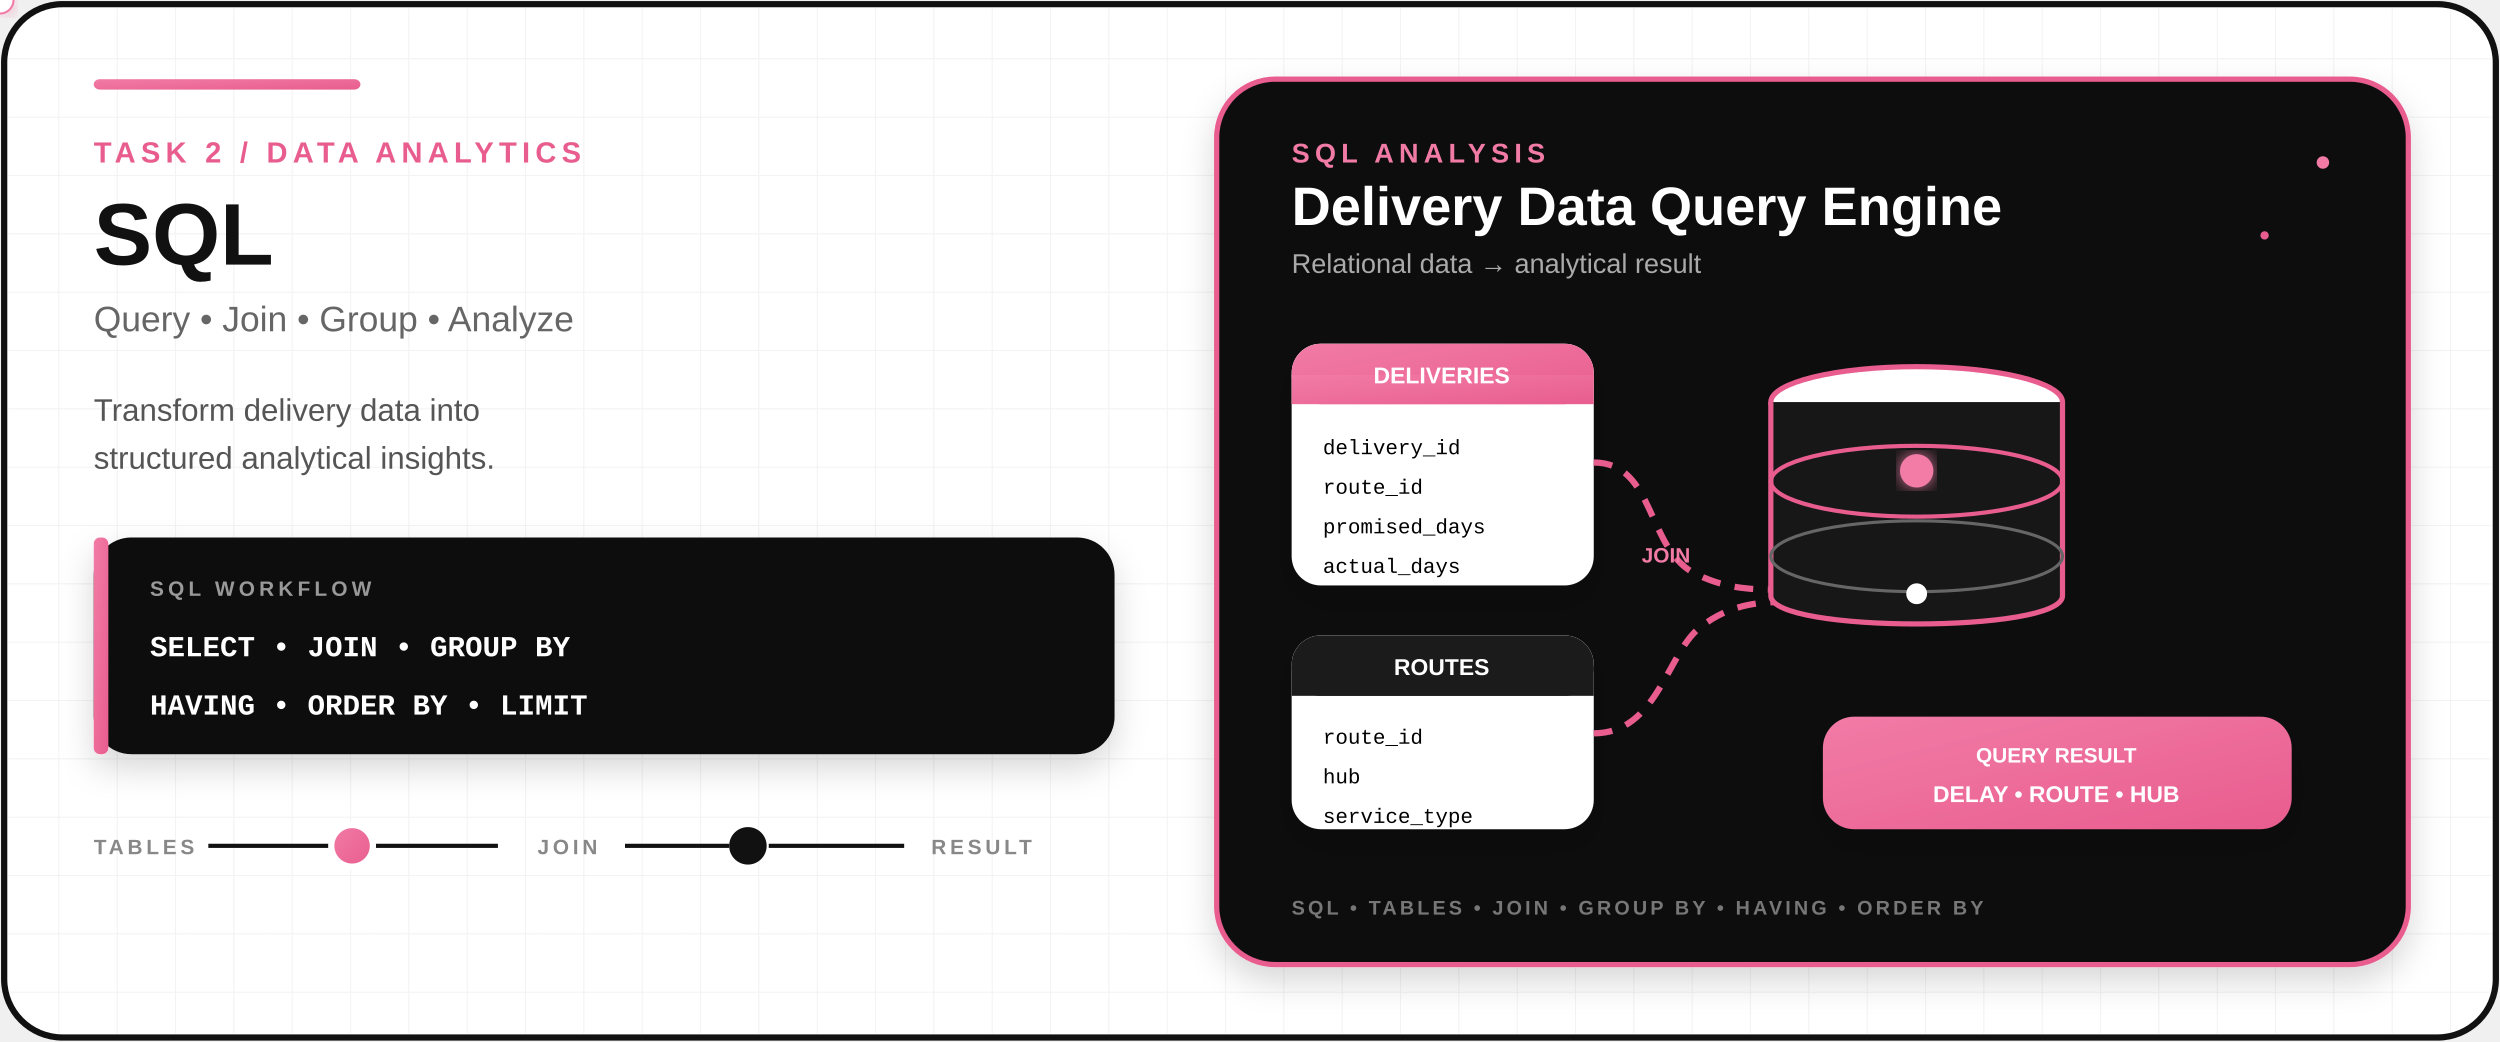
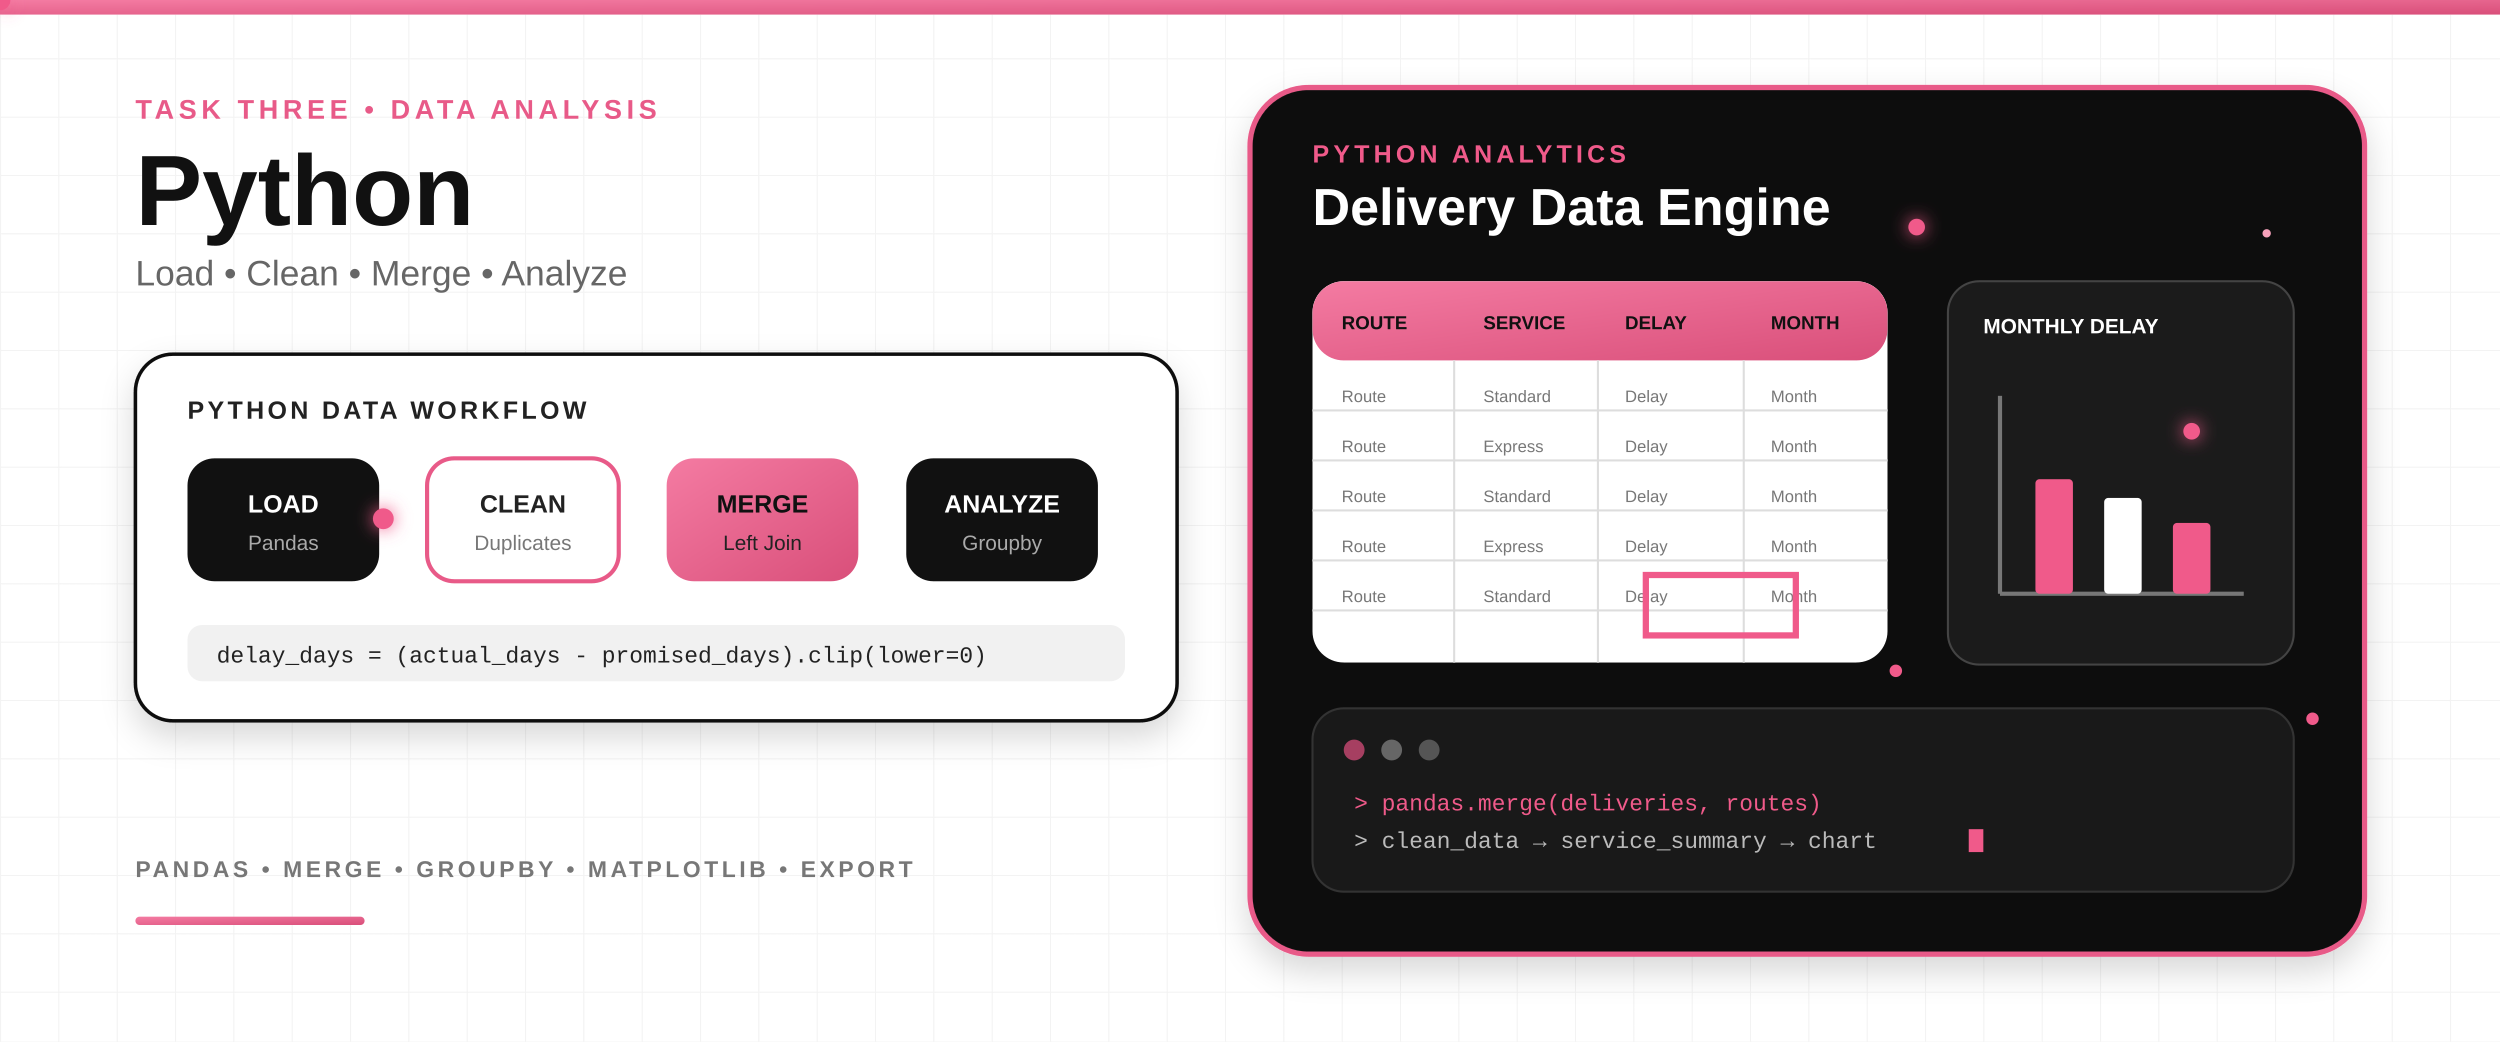
<svg xmlns="http://www.w3.org/2000/svg" width="1200" height="500" viewBox="0 0 1200 500">
  <defs>
-     <linearGradient id="rose" x1="0" y1="0" x2="1" y2="1">
-       <stop offset="0%" stop-color="#F27BA6" />
-       <stop offset="100%" stop-color="#E85D8E" />
+     <linearGradient id="pink" x1="0" y1="0" x2="1" y2="1">
+       <stop offset="0%" stop-color="#F47BA2" />
+       <stop offset="100%" stop-color="#D94F7A" />
+     </linearGradient>
+     <linearGradient id="lightPink" x1="0" y1="0" x2="1" y2="0">
+       <stop offset="0%" stop-color="#F7A1BB" />
+       <stop offset="100%" stop-color="#F05A8A" />
    </linearGradient>
    <pattern id="grid" width="28" height="28" patternUnits="userSpaceOnUse">
      <path d="M28 0H0V28" fill="none" stroke="#E9E9E9" stroke-width="1" />
    </pattern>
    <filter id="shadow" x="-30%" y="-30%" width="160%" height="160%">
-       <feDropShadow dx="0" dy="7" stdDeviation="8" flood-opacity=".16" />
+       <feDropShadow dx="0" dy="7" stdDeviation="8" flood-opacity="0.16" />
    </filter>
-     <filter id="glow">
+     <filter id="pinkGlow" x="-100%" y="-100%" width="300%" height="300%">
      <feGaussianBlur stdDeviation="4" result="blur" />
      <feMerge>
        <feMergeNode in="blur" />
        <feMergeNode in="SourceGraphic" />
      </feMerge>
    </filter>
-     <path id="joinPath1" d="M765 222          C795 222 790 265 815 276          C830 283 842 283 854 283" />
-     <path id="joinPath2" d="M765 352          C795 352 800 315 815 302          C827 292 840 289 854 289" />
+     <path id="dataFlow" d="           M670 285           C720 250           780 230           835 205           C885 182           930 160           980 153           " />
  </defs>
-   <rect x="2" y="2" width="1196" height="496" rx="28" fill="#FFFFFF" stroke="#111111" stroke-width="3" />
-   <rect x="4" y="4" width="1192" height="492" rx="26" fill="url(#grid)" opacity=".55" />
-   <rect x="45" y="38" width="128" height="5" rx="3" fill="url(#rose)">
-     <animate attributeName="width" values="45;128;45" dur="3s" repeatCount="indefinite" />
-   </rect>
-   <text x="45" y="78" font-family="Arial" font-size="14" font-weight="700" letter-spacing="2.5" fill="#E85D8E">
- 
-     TASK 2 / DATA ANALYTICS
- 
-   </text>
-   <text x="45" y="127" font-family="Arial" font-size="42" font-weight="800" fill="#111111">
- 
-     SQL
- 
-   </text>
-   <text x="45" y="159" font-family="Arial" font-size="17" fill="#666666">
- 
-     Query • Join • Group • Analyze
- 
-   </text>
-   <text x="45" y="202" font-family="Arial" font-size="15" fill="#555555">
-     <tspan x="45">
-       Transform delivery data into
-     </tspan>
-     <tspan x="45" dy="23">
-       structured analytical insights.
-     </tspan>
+   <rect x="0" y="0" width="1200" height="500" fill="#FFFFFF" />
+   <rect x="0" y="7" width="1200" height="493" fill="url(#grid)" opacity="0.55" />
+   <rect x="0" y="0" width="1200" height="7" fill="url(#pink)">
+     <animate attributeName="opacity" values="0.75;1;0.75" dur="2.5s" repeatCount="indefinite" />
+   </rect>
+   <text x="65" y="57" font-family="Arial, Helvetica, sans-serif" font-size="13" font-weight="700" letter-spacing="2.2" fill="#E85A88">
+ 
+     TASK THREE • DATA ANALYSIS
+ 
+   </text>
+   <text x="65" y="108" font-family="Arial, Helvetica, sans-serif" font-size="48" font-weight="800" fill="#111111">
+ 
+     Python
+ 
+   </text>
+   <text x="65" y="137" font-family="Arial, Helvetica, sans-serif" font-size="17" fill="#666666">
+ 
+     Load • Clean • Merge • Analyze
+ 
  </text>
  <g filter="url(#shadow)">
-     <rect x="45" y="258" width="490" height="104" rx="18" fill="#111111" />
-     <rect x="45" y="258" width="7" height="104" rx="3" fill="url(#rose)" />
+     <rect x="65" y="170" width="500" height="176" rx="18" fill="#FFFFFF" stroke="#111111" stroke-width="1.7" />
  </g>
-   <text x="72" y="286" font-family="Arial" font-size="10" font-weight="700" letter-spacing="2" fill="#999999">
- 
-     SQL WORKFLOW
- 
-   </text>
-   <text x="72" y="315" font-family="Courier New" font-size="14" font-weight="700" fill="#FFFFFF">
- 
-     SELECT • JOIN • GROUP BY
- 
-   </text>
-   <text x="72" y="343" font-family="Courier New" font-size="14" font-weight="700" fill="#FFFFFF">
- 
-     HAVING • ORDER BY • LIMIT
- 
-   </text>
-   <text x="45" y="410" font-family="Arial" font-size="10" font-weight="700" letter-spacing="1.8" fill="#888888">
- 
-     TABLES
- 
-   </text>
-   <line x1="100" y1="406" x2="239" y2="406" stroke="#111111" stroke-width="2" />
-   <circle cx="169" cy="406" r="10" fill="url(#rose)" stroke="#FFFFFF" stroke-width="3">
-     <animate attributeName="r" values="7;12;7" dur="1.8s" repeatCount="indefinite" />
-   </circle>
-   <text x="258" y="410" font-family="Arial" font-size="10" font-weight="700" letter-spacing="1.8" fill="#888888">
- 
-     JOIN
- 
-   </text>
-   <line x1="300" y1="406" x2="350" y2="406" stroke="#111111" stroke-width="2" />
-   <circle cx="359" cy="406" r="9" fill="#111111">
-     <animate attributeName="fill" values="#111111;#E85D8E;#111111" dur="2s" repeatCount="indefinite" />
-   </circle>
-   <line x1="369" y1="406" x2="434" y2="406" stroke="#111111" stroke-width="2" />
-   <text x="447" y="410" font-family="Arial" font-size="10" font-weight="700" letter-spacing="1.8" fill="#888888">
- 
-     RESULT
- 
-   </text>
-   <rect x="584" y="38" width="572" height="425" rx="28" fill="#111111" stroke="#E85D8E" stroke-width="2.5" filter="url(#shadow)" />
-   <text x="620" y="78" font-family="Arial" font-size="13" font-weight="700" letter-spacing="2.5" fill="#F27BA6">
- 
-     SQL ANALYSIS
- 
-   </text>
-   <text x="620" y="108" font-family="Arial" font-size="26" font-weight="800" fill="#FFFFFF">
- 
-     Delivery Data Query Engine
- 
-   </text>
-   <text x="620" y="131" font-family="Arial" font-size="13" fill="#AAAAAA">
- 
-     Relational data → analytical result
- 
-   </text>
-   <rect x="620" y="165" width="145" height="116" rx="14" fill="#FFFFFF" filter="url(#shadow)" />
-   <rect x="620" y="165" width="145" height="29" rx="14" fill="url(#rose)" />
-   <rect x="620" y="180" width="145" height="14" fill="url(#rose)" />
-   <text x="692" y="184" text-anchor="middle" font-family="Arial" font-size="11" font-weight="800" fill="#FFFFFF">
- 
-     DELIVERIES
- 
-   </text>
-   <text x="635" y="218" font-family="Courier New" font-size="10">
- 
-     delivery_id
- 
-   </text>
-   <text x="635" y="237" font-family="Courier New" font-size="10">
- 
-     route_id
- 
-   </text>
-   <text x="635" y="256" font-family="Courier New" font-size="10">
- 
-     promised_days
- 
-   </text>
-   <text x="635" y="275" font-family="Courier New" font-size="10">
- 
-     actual_days
- 
-   </text>
-   <rect x="620" y="305" width="145" height="93" rx="14" fill="#FFFFFF" filter="url(#shadow)" />
-   <rect x="620" y="305" width="145" height="29" rx="14" fill="#1B1B1B" />
-   <rect x="620" y="320" width="145" height="14" fill="#1B1B1B" />
-   <text x="692" y="324" text-anchor="middle" font-family="Arial" font-size="11" font-weight="800" fill="#FFFFFF">
- 
-     ROUTES
- 
-   </text>
-   <text x="635" y="357" font-family="Courier New" font-size="10">
- 
-     route_id
- 
-   </text>
-   <text x="635" y="376" font-family="Courier New" font-size="10">
- 
-     hub
- 
-   </text>
-   <text x="635" y="395" font-family="Courier New" font-size="10">
- 
-     service_type
- 
-   </text>
-   <use href="#joinPath1" fill="none" stroke="#E85D8E" stroke-width="3" stroke-dasharray="9 7">
-     <animate attributeName="stroke-dashoffset" from="0" to="-32" dur="1s" repeatCount="indefinite" />
-   </use>
-   <use href="#joinPath2" fill="none" stroke="#E85D8E" stroke-width="3" stroke-dasharray="9 7">
-     <animate attributeName="stroke-dashoffset" from="0" to="-32" dur="1s" repeatCount="indefinite" />
-   </use>
-   <text x="788" y="270" font-family="Arial" font-size="10" font-weight="800" fill="#F27BA6">
- 
-     JOIN
- 
-   </text>
-   <circle r="7" fill="#F27BA6" filter="url(#glow)">
-     <animateMotion dur="2.2s" repeatCount="indefinite">
-       <mpath href="#joinPath1" />
+   <text x="90" y="201" font-family="Arial" font-size="12" font-weight="800" letter-spacing="1.6" fill="#222222">
+ 
+     PYTHON DATA WORKFLOW
+ 
+   </text>
+   <rect x="90" y="220" width="92" height="59" rx="13" fill="#111111" />
+   <text x="136" y="246" text-anchor="middle" font-family="Arial" font-size="12" font-weight="800" fill="#FFFFFF">
+ 
+     LOAD
+ 
+   </text>
+   <text x="136" y="264" text-anchor="middle" font-family="Arial" font-size="10" fill="#AAAAAA">
+ 
+     Pandas
+ 
+   </text>
+   <rect x="205" y="220" width="92" height="59" rx="13" fill="#FFFFFF" stroke="#E85A88" stroke-width="2" />
+   <text x="251" y="246" text-anchor="middle" font-family="Arial" font-size="12" font-weight="800" fill="#222222">
+ 
+     CLEAN
+ 
+   </text>
+   <text x="251" y="264" text-anchor="middle" font-family="Arial" font-size="10" fill="#777777">
+ 
+     Duplicates
+ 
+   </text>
+   <rect x="320" y="220" width="92" height="59" rx="13" fill="url(#pink)" />
+   <text x="366" y="246" text-anchor="middle" font-family="Arial" font-size="12" font-weight="800" fill="#111111">
+ 
+     MERGE
+ 
+   </text>
+   <text x="366" y="264" text-anchor="middle" font-family="Arial" font-size="10" fill="#222222">
+ 
+     Left Join
+ 
+   </text>
+   <rect x="435" y="220" width="92" height="59" rx="13" fill="#111111" />
+   <text x="481" y="246" text-anchor="middle" font-family="Arial" font-size="12" font-weight="800" fill="#FFFFFF">
+ 
+     ANALYZE
+ 
+   </text>
+   <text x="481" y="264" text-anchor="middle" font-family="Arial" font-size="10" fill="#AAAAAA">
+ 
+     Groupby
+ 
+   </text>
+   <circle cx="184" cy="249" r="5" fill="#F05A8A" filter="url(#pinkGlow)">
+     <animate attributeName="cx" values="184;299;414;184" dur="4s" repeatCount="indefinite" />
+   </circle>
+   <rect x="90" y="300" width="450" height="27" rx="7" fill="#F1F1F1" />
+   <text x="104" y="318" font-family="Courier New, monospace" font-size="11" fill="#222222">
+ 
+     delay_days = (actual_days - promised_days).clip(lower=0)
+ 
+   </text>
+   <text x="65" y="421" font-family="Arial" font-size="11" font-weight="700" letter-spacing="1.7" fill="#777777">
+ 
+     PANDAS • MERGE • GROUPBY • MATPLOTLIB • EXPORT
+ 
+   </text>
+   <rect x="65" y="440" width="110" height="4" rx="2" fill="url(#pink)">
+     <animate attributeName="width" values="50;110;50" dur="2.5s" repeatCount="indefinite" />
+   </rect>
+   <rect x="600" y="42" width="535" height="416" rx="28" fill="#111111" stroke="#E85A88" stroke-width="2.5" filter="url(#shadow)" />
+   <text x="630" y="78" font-family="Arial" font-size="12" font-weight="800" letter-spacing="2" fill="#F05A8A">
+ 
+     PYTHON ANALYTICS
+ 
+   </text>
+   <text x="630" y="108" font-family="Arial" font-size="25" font-weight="800" fill="#FFFFFF">
+ 
+     Delivery Data Engine
+ 
+   </text>
+   <circle cx="920" cy="109" r="4" fill="#F05A8A" filter="url(#pinkGlow)">
+     <animate attributeName="r" values="3;7;3" dur="1.6s" repeatCount="indefinite" />
+   </circle>
+   <rect x="630" y="135" width="276" height="183" rx="15" fill="#FFFFFF" />
+   <rect x="630" y="135" width="276" height="38" rx="15" fill="url(#pink)" />
+   <text x="644" y="158" font-family="Arial" font-size="9" font-weight="800" fill="#111111">
+ 
+     ROUTE
+ 
+   </text>
+   <text x="712" y="158" font-family="Arial" font-size="9" font-weight="800" fill="#111111">
+ 
+     SERVICE
+ 
+   </text>
+   <text x="780" y="158" font-family="Arial" font-size="9" font-weight="800" fill="#111111">
+ 
+     DELAY
+ 
+   </text>
+   <text x="850" y="158" font-family="Arial" font-size="9" font-weight="800" fill="#111111">
+ 
+     MONTH
+ 
+   </text>
+   <g font-family="Arial" font-size="8" fill="#777777">
+     <text x="644" y="193">
+       Route
+     </text>
+     <text x="712" y="193">
+       Standard
+     </text>
+     <text x="780" y="193">
+       Delay
+     </text>
+     <text x="850" y="193">
+       Month
+     </text>
+     <text x="644" y="217">
+       Route
+     </text>
+     <text x="712" y="217">
+       Express
+     </text>
+     <text x="780" y="217">
+       Delay
+     </text>
+     <text x="850" y="217">
+       Month
+     </text>
+     <text x="644" y="241">
+       Route
+     </text>
+     <text x="712" y="241">
+       Standard
+     </text>
+     <text x="780" y="241">
+       Delay
+     </text>
+     <text x="850" y="241">
+       Month
+     </text>
+     <text x="644" y="265">
+       Route
+     </text>
+     <text x="712" y="265">
+       Express
+     </text>
+     <text x="780" y="265">
+       Delay
+     </text>
+     <text x="850" y="265">
+       Month
+     </text>
+     <text x="644" y="289">
+       Route
+     </text>
+     <text x="712" y="289">
+       Standard
+     </text>
+     <text x="780" y="289">
+       Delay
+     </text>
+     <text x="850" y="289">
+       Month
+     </text>
+   </g>
+   <g stroke="#DDDDDD" stroke-width="1">
+     <line x1="698" y1="173" x2="698" y2="318" />
+     <line x1="767" y1="173" x2="767" y2="318" />
+     <line x1="837" y1="173" x2="837" y2="318" />
+     <line x1="630" y1="197" x2="906" y2="197" />
+     <line x1="630" y1="221" x2="906" y2="221" />
+     <line x1="630" y1="245" x2="906" y2="245" />
+     <line x1="630" y1="269" x2="906" y2="269" />
+     <line x1="630" y1="293" x2="906" y2="293" />
+   </g>
+   <rect x="790" y="276" width="72" height="29" fill="none" stroke="#F05A8A" stroke-width="3">
+     <animate attributeName="x" values="700;790;840;700" dur="4s" repeatCount="indefinite" />
+   </rect>
+   <rect x="935" y="135" width="166" height="184" rx="15" fill="#1B1B1B" stroke="#444444" stroke-width="1" />
+   <text x="952" y="160" font-family="Arial" font-size="10" font-weight="800" fill="#FFFFFF">
+ 
+     MONTHLY DELAY
+ 
+   </text>
+   <line x1="960" y1="285" x2="1077" y2="285" stroke="#777777" stroke-width="2" />
+   <line x1="960" y1="190" x2="960" y2="285" stroke="#777777" stroke-width="2" />
+   <rect x="977" y="230" width="18" height="55" rx="2" fill="#F05A8A">
+     <animate attributeName="height" values="15;55;15" dur="2.5s" repeatCount="indefinite" />
+     <animate attributeName="y" values="270;230;270" dur="2.5s" repeatCount="indefinite" />
+   </rect>
+   <rect x="1010" y="239" width="18" height="46" rx="2" fill="#FFFFFF">
+     <animate attributeName="height" values="10;46;10" dur="2.5s" begin=".3s" repeatCount="indefinite" />
+     <animate attributeName="y" values="275;239;275" dur="2.5s" begin=".3s" repeatCount="indefinite" />
+   </rect>
+   <rect x="1043" y="251" width="18" height="34" rx="2" fill="#F05A8A">
+     <animate attributeName="height" values="8;34;8" dur="2.5s" begin=".6s" repeatCount="indefinite" />
+     <animate attributeName="y" values="277;251;277" dur="2.5s" begin=".6s" repeatCount="indefinite" />
+   </rect>
+   <circle cx="1052" cy="207" r="4" fill="#F05A8A" filter="url(#pinkGlow)">
+     <animate attributeName="cy" values="207;195;207" dur="1.8s" repeatCount="indefinite" />
+   </circle>
+   <rect x="630" y="340" width="471" height="88" rx="15" fill="#191919" stroke="#333333" stroke-width="1" />
+   <circle cx="650" cy="360" r="5" fill="#A63F61" />
+   <circle cx="668" cy="360" r="5" fill="#666666" />
+   <circle cx="686" cy="360" r="5" fill="#555555" />
+   <text x="650" y="389" font-family="Courier New" font-size="11" fill="#F05A8A">
+ 
+     &gt; pandas.merge(deliveries, routes)
+ 
+   </text>
+   <text x="650" y="407" font-family="Courier New" font-size="11" fill="#BBBBBB">
+ 
+     &gt; clean_data → service_summary → chart
+ 
+   </text>
+   <rect x="945" y="398" width="7" height="11" fill="#F05A8A">
+     <animate attributeName="opacity" values="1;0;1" dur="1s" repeatCount="indefinite" />
+   </rect>
+   <circle r="5" fill="#F05A8A" filter="url(#pinkGlow)">
+     <animateMotion dur="4s" repeatCount="indefinite">
+       <mpath href="#dataFlow" />
    </animateMotion>
  </circle>
-   <circle r="6" fill="#FFFFFF">
-     <animateMotion dur="2.2s" begin="1.1s" repeatCount="indefinite">
-       <mpath href="#joinPath2" />
-     </animateMotion>
-   </circle>
-   <g transform="translate(850 176)">
-     <ellipse cx="70" cy="17" rx="70" ry="17" fill="#FFFFFF" stroke="#E85D8E" stroke-width="2.5" />
-     <path d="M0 17V110          C0 128 140 128 140 110          V17" fill="#171717" stroke="#E85D8E" stroke-width="2.5" />
-     <ellipse cx="70" cy="55" rx="70" ry="17" fill="none" stroke="#E85D8E" stroke-width="2" />
-     <ellipse cx="70" cy="91" rx="70" ry="17" fill="none" stroke="#666666" stroke-width="1.5" />
-     <circle cx="70" cy="50" r="8" fill="#F27BA6" filter="url(#glow)">
-       <animate attributeName="r" values="5;10;5" dur="1.4s" repeatCount="indefinite" />
-     </circle>
-     <circle cx="70" cy="109" r="5" fill="#FFFFFF">
-       <animate attributeName="opacity" values=".2;1;.2" dur="1.5s" repeatCount="indefinite" />
-     </circle>
-   </g>
-   <rect x="875" y="344" width="225" height="54" rx="15" fill="url(#rose)" filter="url(#shadow)">
-     <animate attributeName="opacity" values=".82;1;.82" dur="2s" repeatCount="indefinite" />
-   </rect>
-   <text x="987" y="366" text-anchor="middle" font-family="Arial" font-size="10" font-weight="800" fill="#FFFFFF">
- 
-     QUERY RESULT
- 
-   </text>
-   <text x="987" y="385" text-anchor="middle" font-family="Arial" font-size="11" font-weight="700" fill="#FFFFFF">
- 
-     DELAY • ROUTE • HUB
- 
-   </text>
-   <circle cx="1115" cy="78" r="3" fill="#F27BA6">
-     <animate attributeName="r" values="2;6;2" dur="1.5s" repeatCount="indefinite" />
-   </circle>
-   <circle cx="1087" cy="113" r="2" fill="#E85D8E">
-     <animate attributeName="cy" values="113;105;113" dur="2s" repeatCount="indefinite" />
-   </circle>
-   <text x="620" y="439" font-family="Arial" font-size="9.5" font-weight="700" letter-spacing="1.5" fill="#777777">
- 
-     SQL • TABLES • JOIN • GROUP BY • HAVING • ORDER BY
- 
-   </text>
+   <circle cx="910" cy="322" r="3" fill="#F05A8A">
+     <animate attributeName="cy" values="322;312;322" dur="2s" repeatCount="indefinite" />
+   </circle>
+   <circle cx="1110" cy="345" r="3" fill="#F05A8A">
+     <animate attributeName="cx" values="1110;1120;1110" dur="2.2s" repeatCount="indefinite" />
+   </circle>
+   <circle cx="1088" cy="112" r="2" fill="#F7A1BB">
+     <animate attributeName="cy" values="112;104;112" dur="2s" repeatCount="indefinite" />
+   </circle>
</svg>
